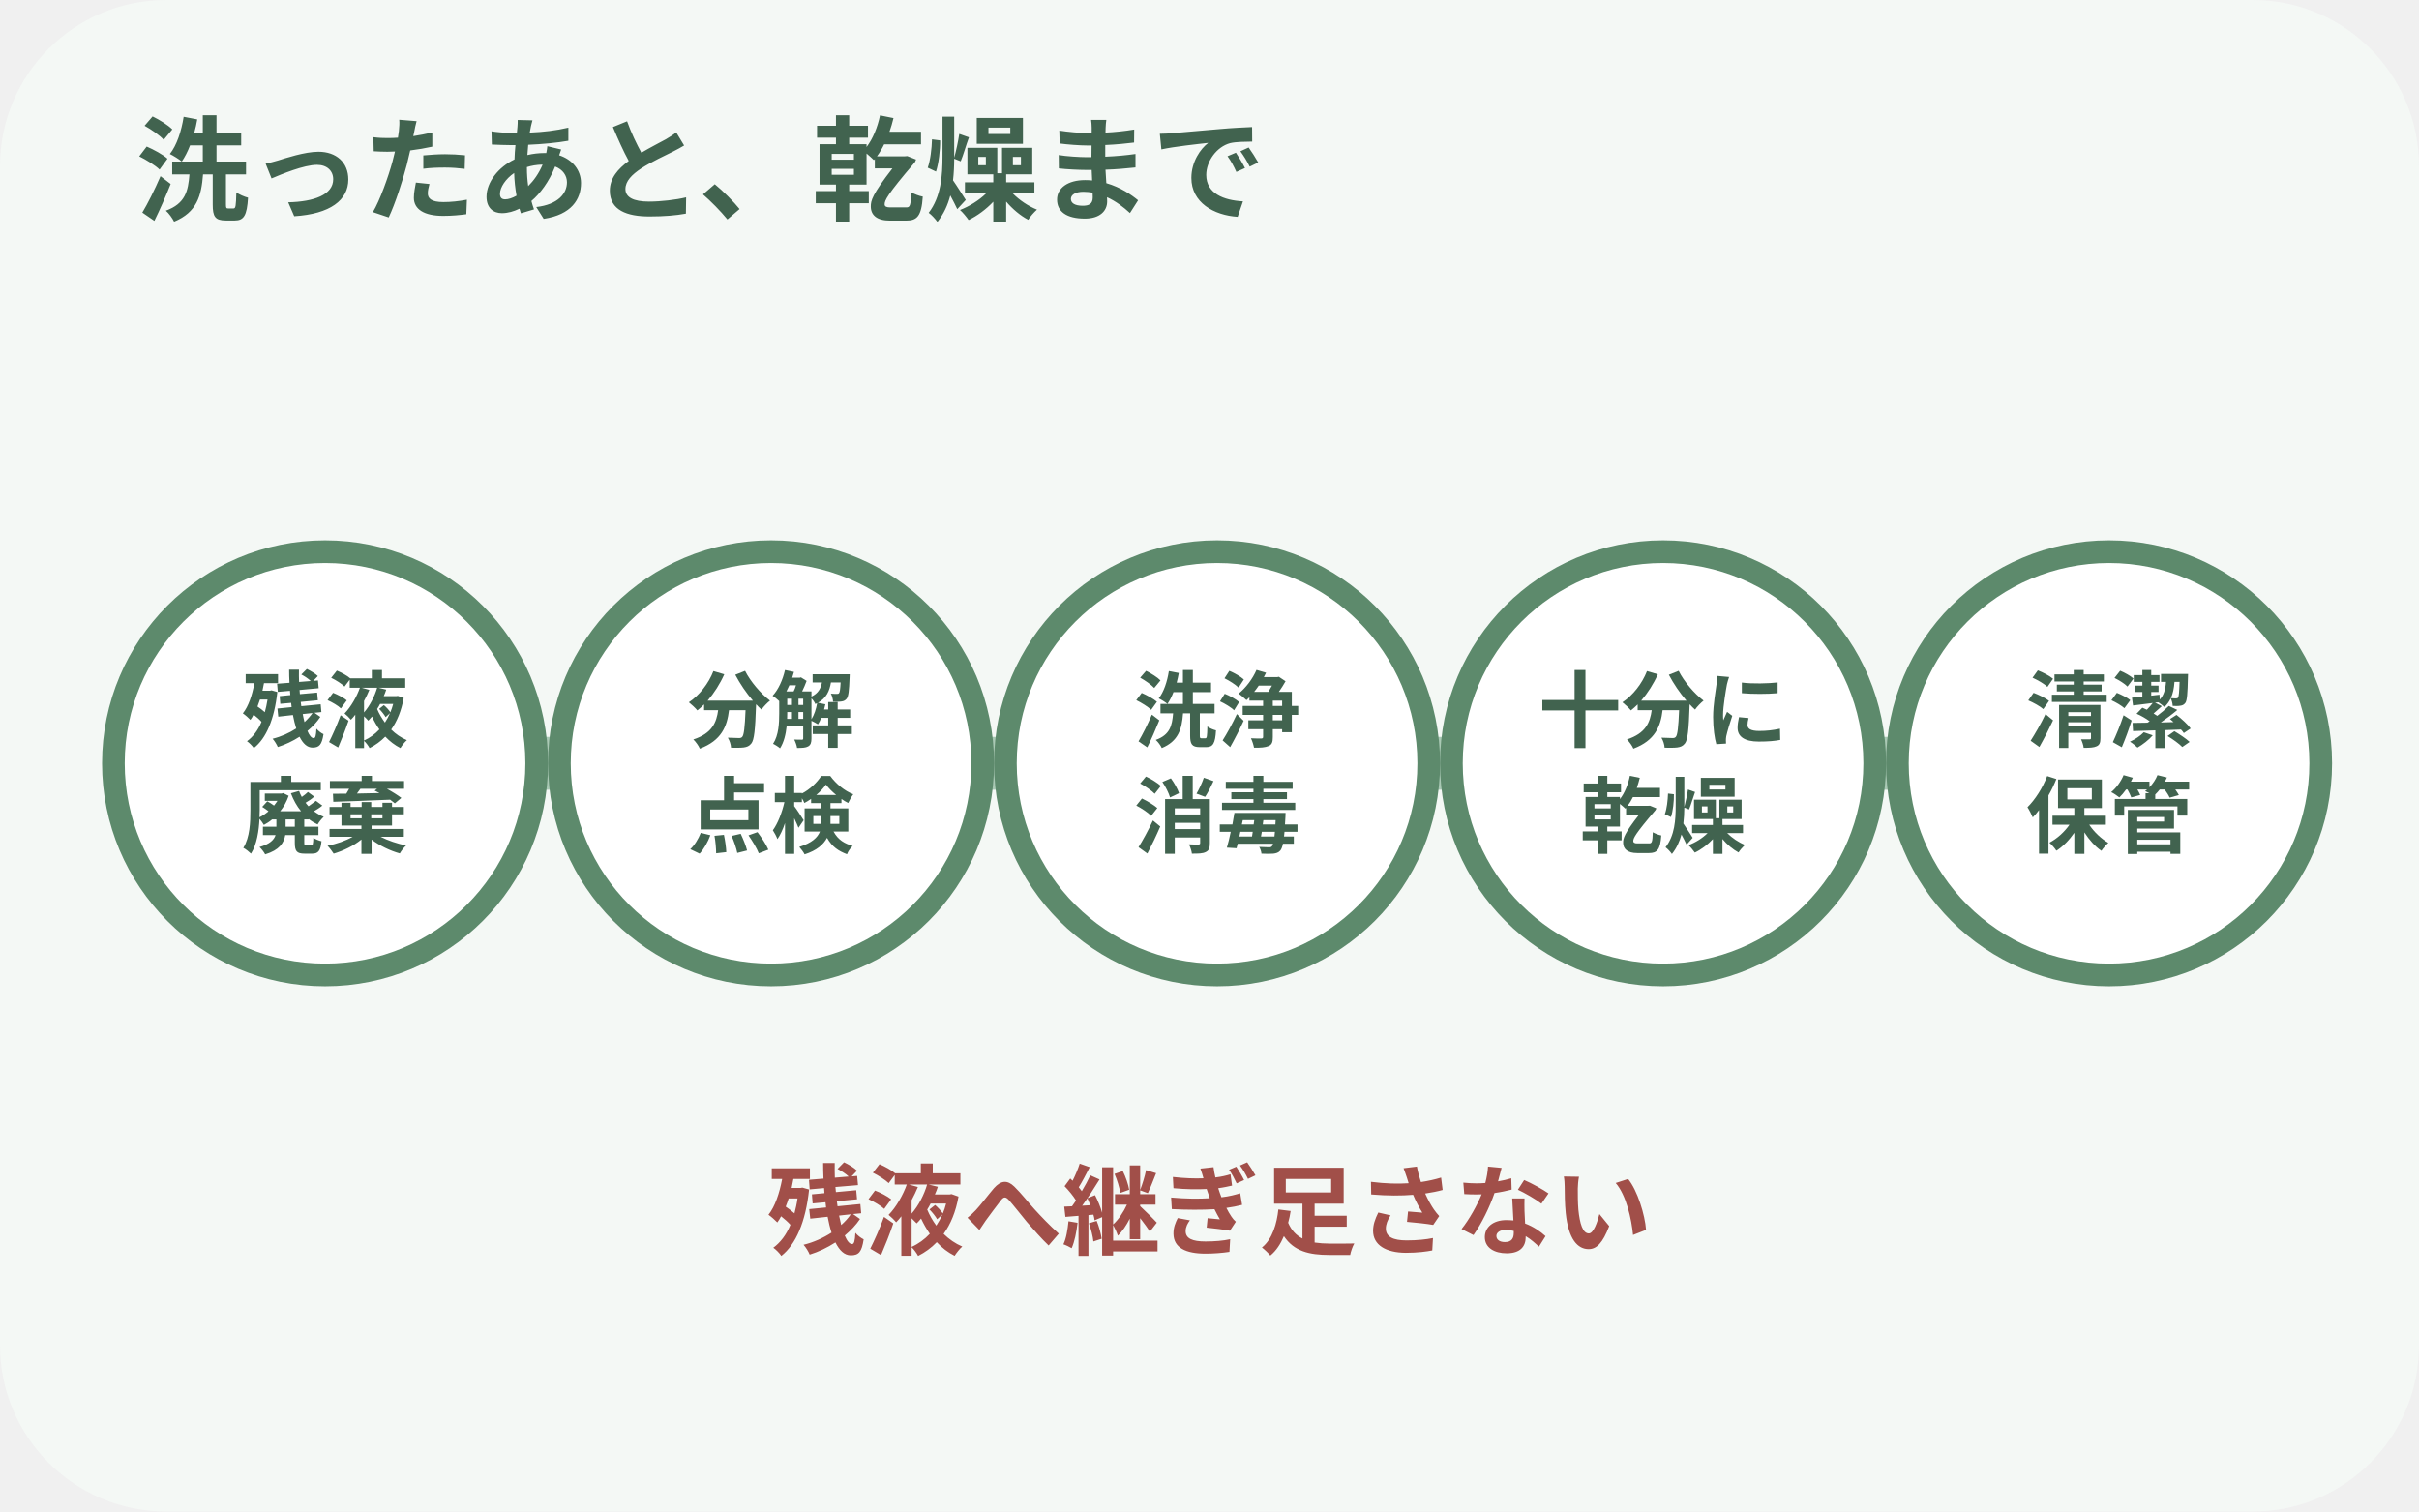
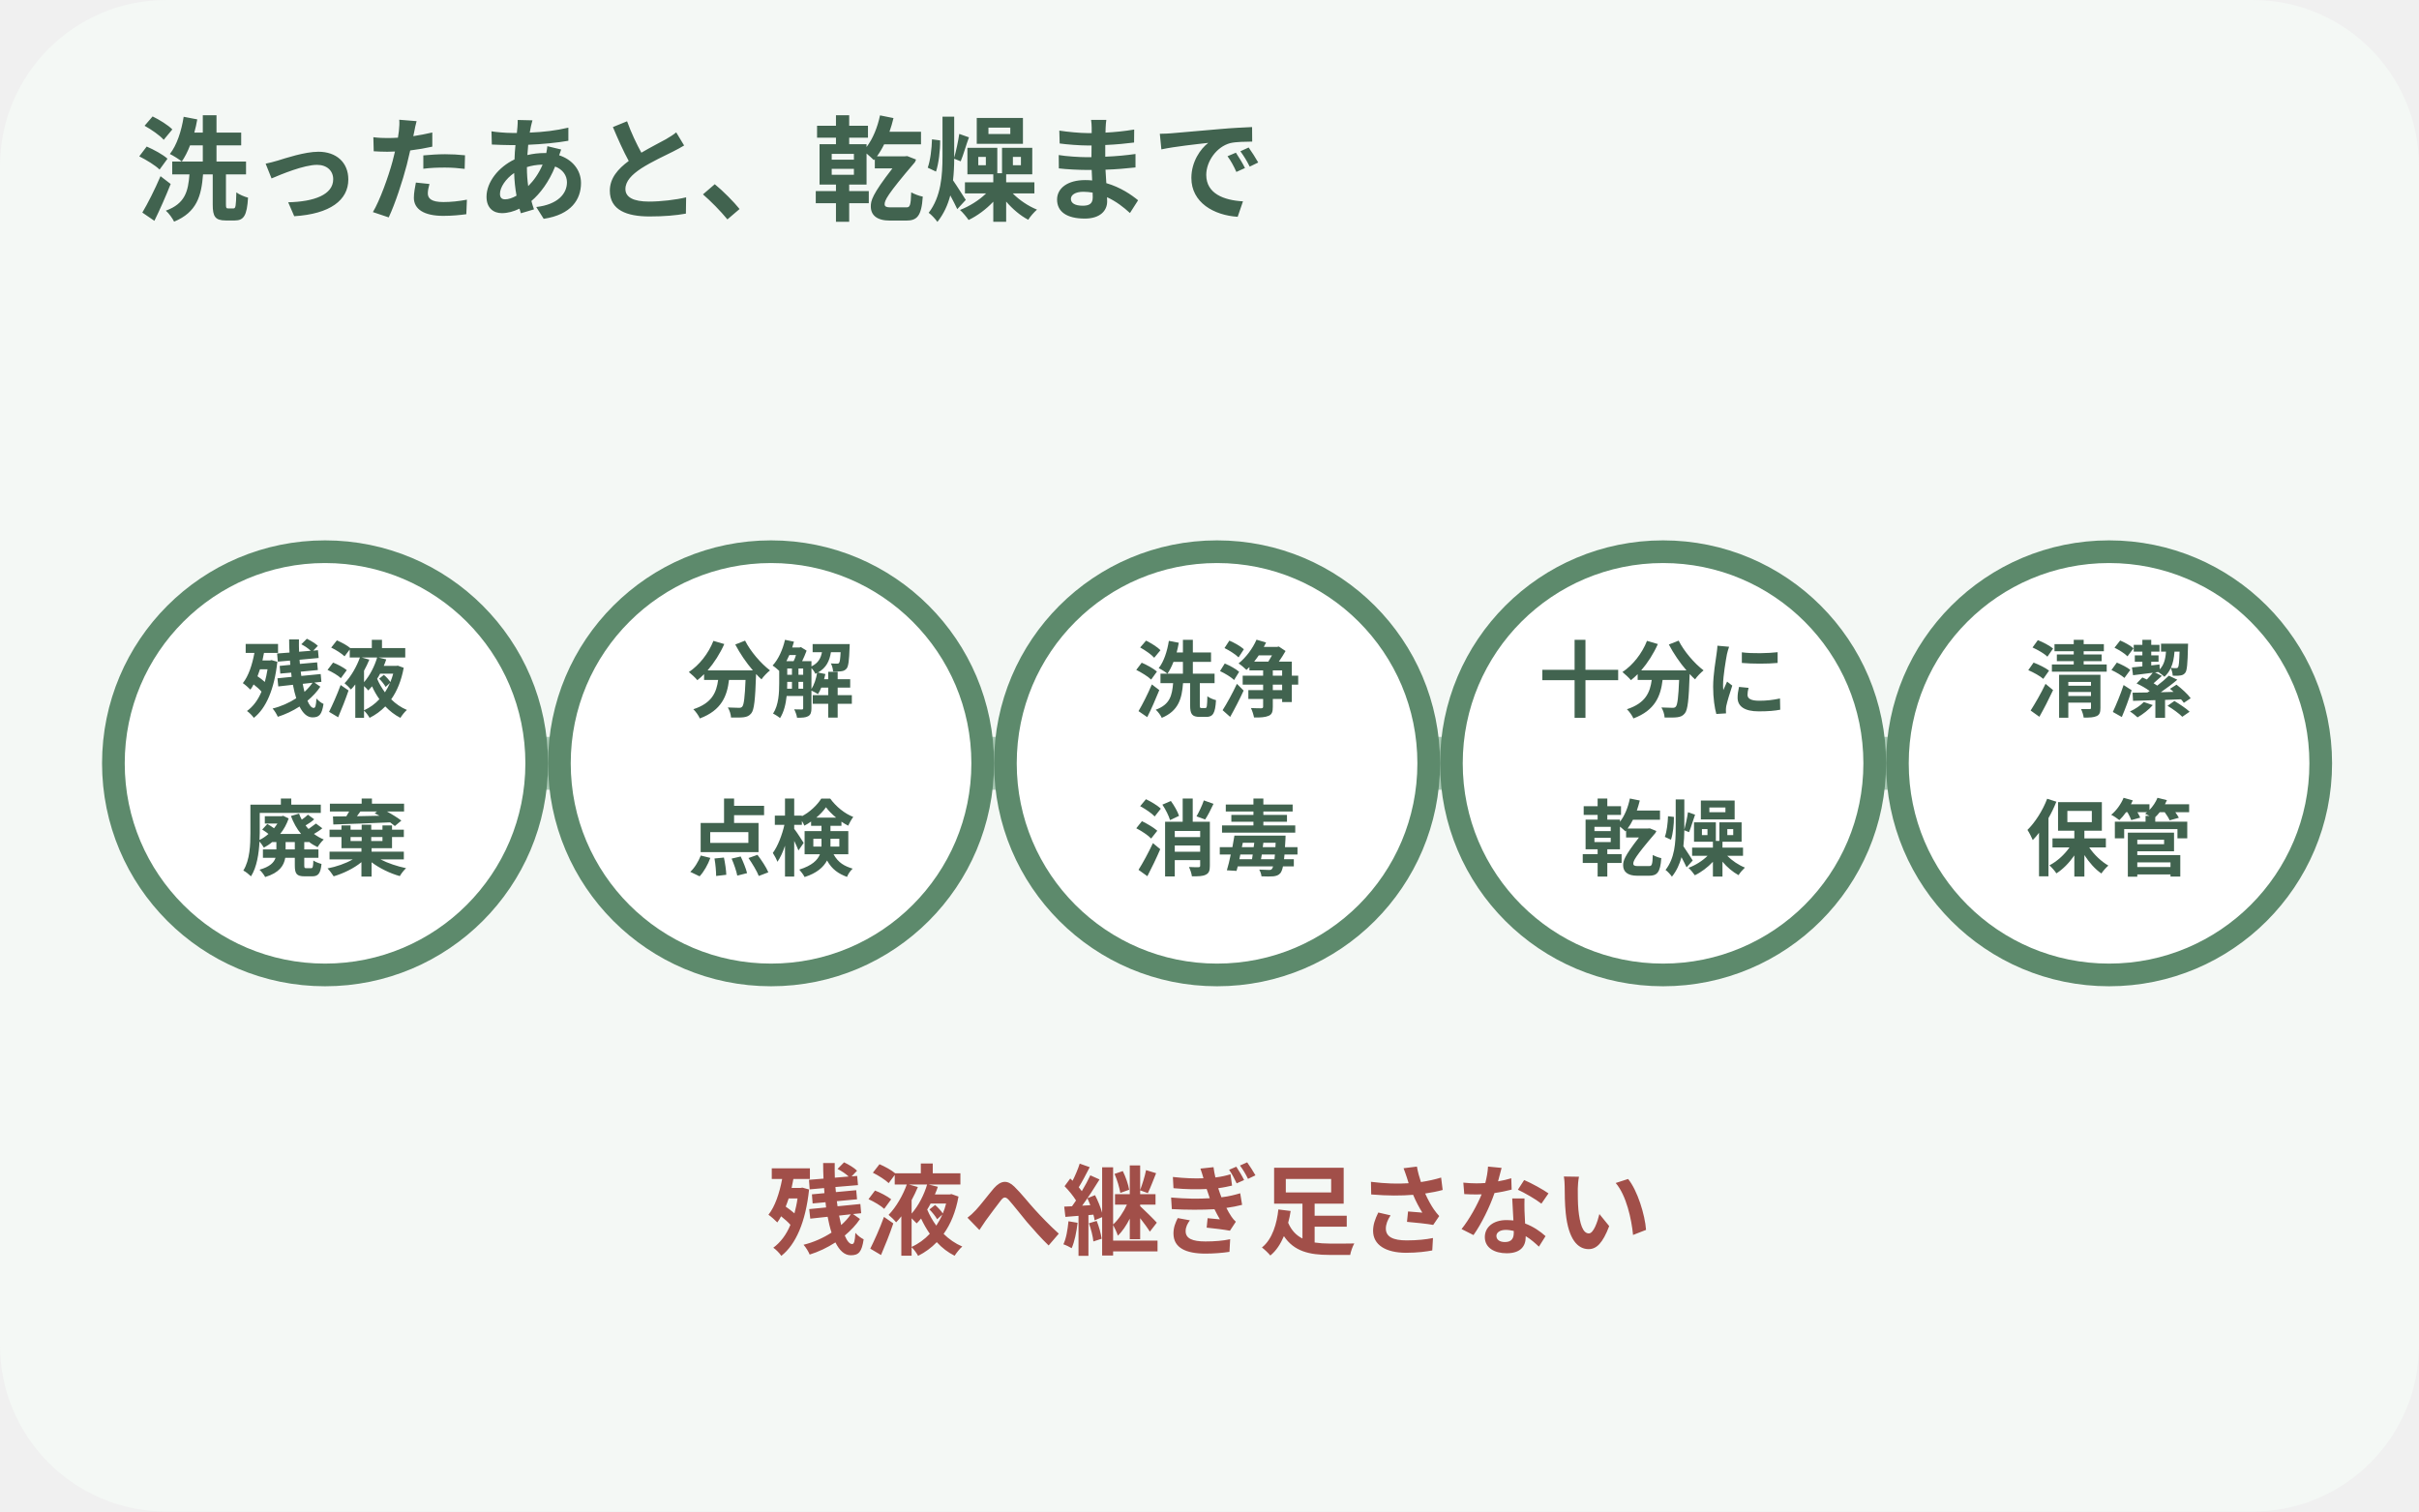
<svg xmlns="http://www.w3.org/2000/svg" viewBox="0 0 320 200" role="img" aria-labelledby="t d">
  <rect width="320" height="200" rx="22" fill="#f4f8f5" />
  <text x="18" y="28" fill="#41634f" font-family="sans-serif" font-size="15" font-weight="700">洗ったあと、乾燥まで</text>
  <path d="M42 101H280" stroke="#aac9b5" stroke-width="7" stroke-linecap="round" />
  <g fill="#fff" stroke="#5d8a6c" stroke-width="3">
    <circle cx="43" cy="101" r="28" />
    <circle cx="102" cy="101" r="28" />
    <circle cx="161" cy="101" r="28" />
    <circle cx="220" cy="101" r="28" />
    <circle cx="279" cy="101" r="28" />
  </g>
  <g font-family="sans-serif" text-anchor="middle" fill="#41634f" font-size="11" font-weight="700">
-     <text x="43" y="98">残液</text>
-     <text x="43" y="112">廃棄</text>
-     <text x="102" y="98">分解</text>
-     <text x="102" y="112">点検</text>
-     <text x="161" y="98">洗浄</text>
-     <text x="161" y="112">消毒</text>
-     <text x="220" y="98">十分に</text>
-     <text x="220" y="112">乾燥</text>
-     <text x="279" y="98">清潔</text>
-     <text x="279" y="112">保管</text>
+     <text x="43" y="94">残液</text>
+     <text x="43" y="115">廃棄</text>
+     <text x="102" y="94">分解</text>
+     <text x="102" y="115">点検</text>
+     <text x="161" y="94">洗浄</text>
+     <text x="161" y="115">消毒</text>
+     <text x="220" y="94">十分に</text>
+     <text x="220" y="115">乾燥</text>
+     <text x="279" y="94">清潔</text>
+     <text x="279" y="115">保管</text>
  </g>
  <text x="160" y="165" text-anchor="middle" fill="#a14f49" font-family="sans-serif" font-size="13" font-weight="700">残液へ継ぎ足さない</text>
</svg>
